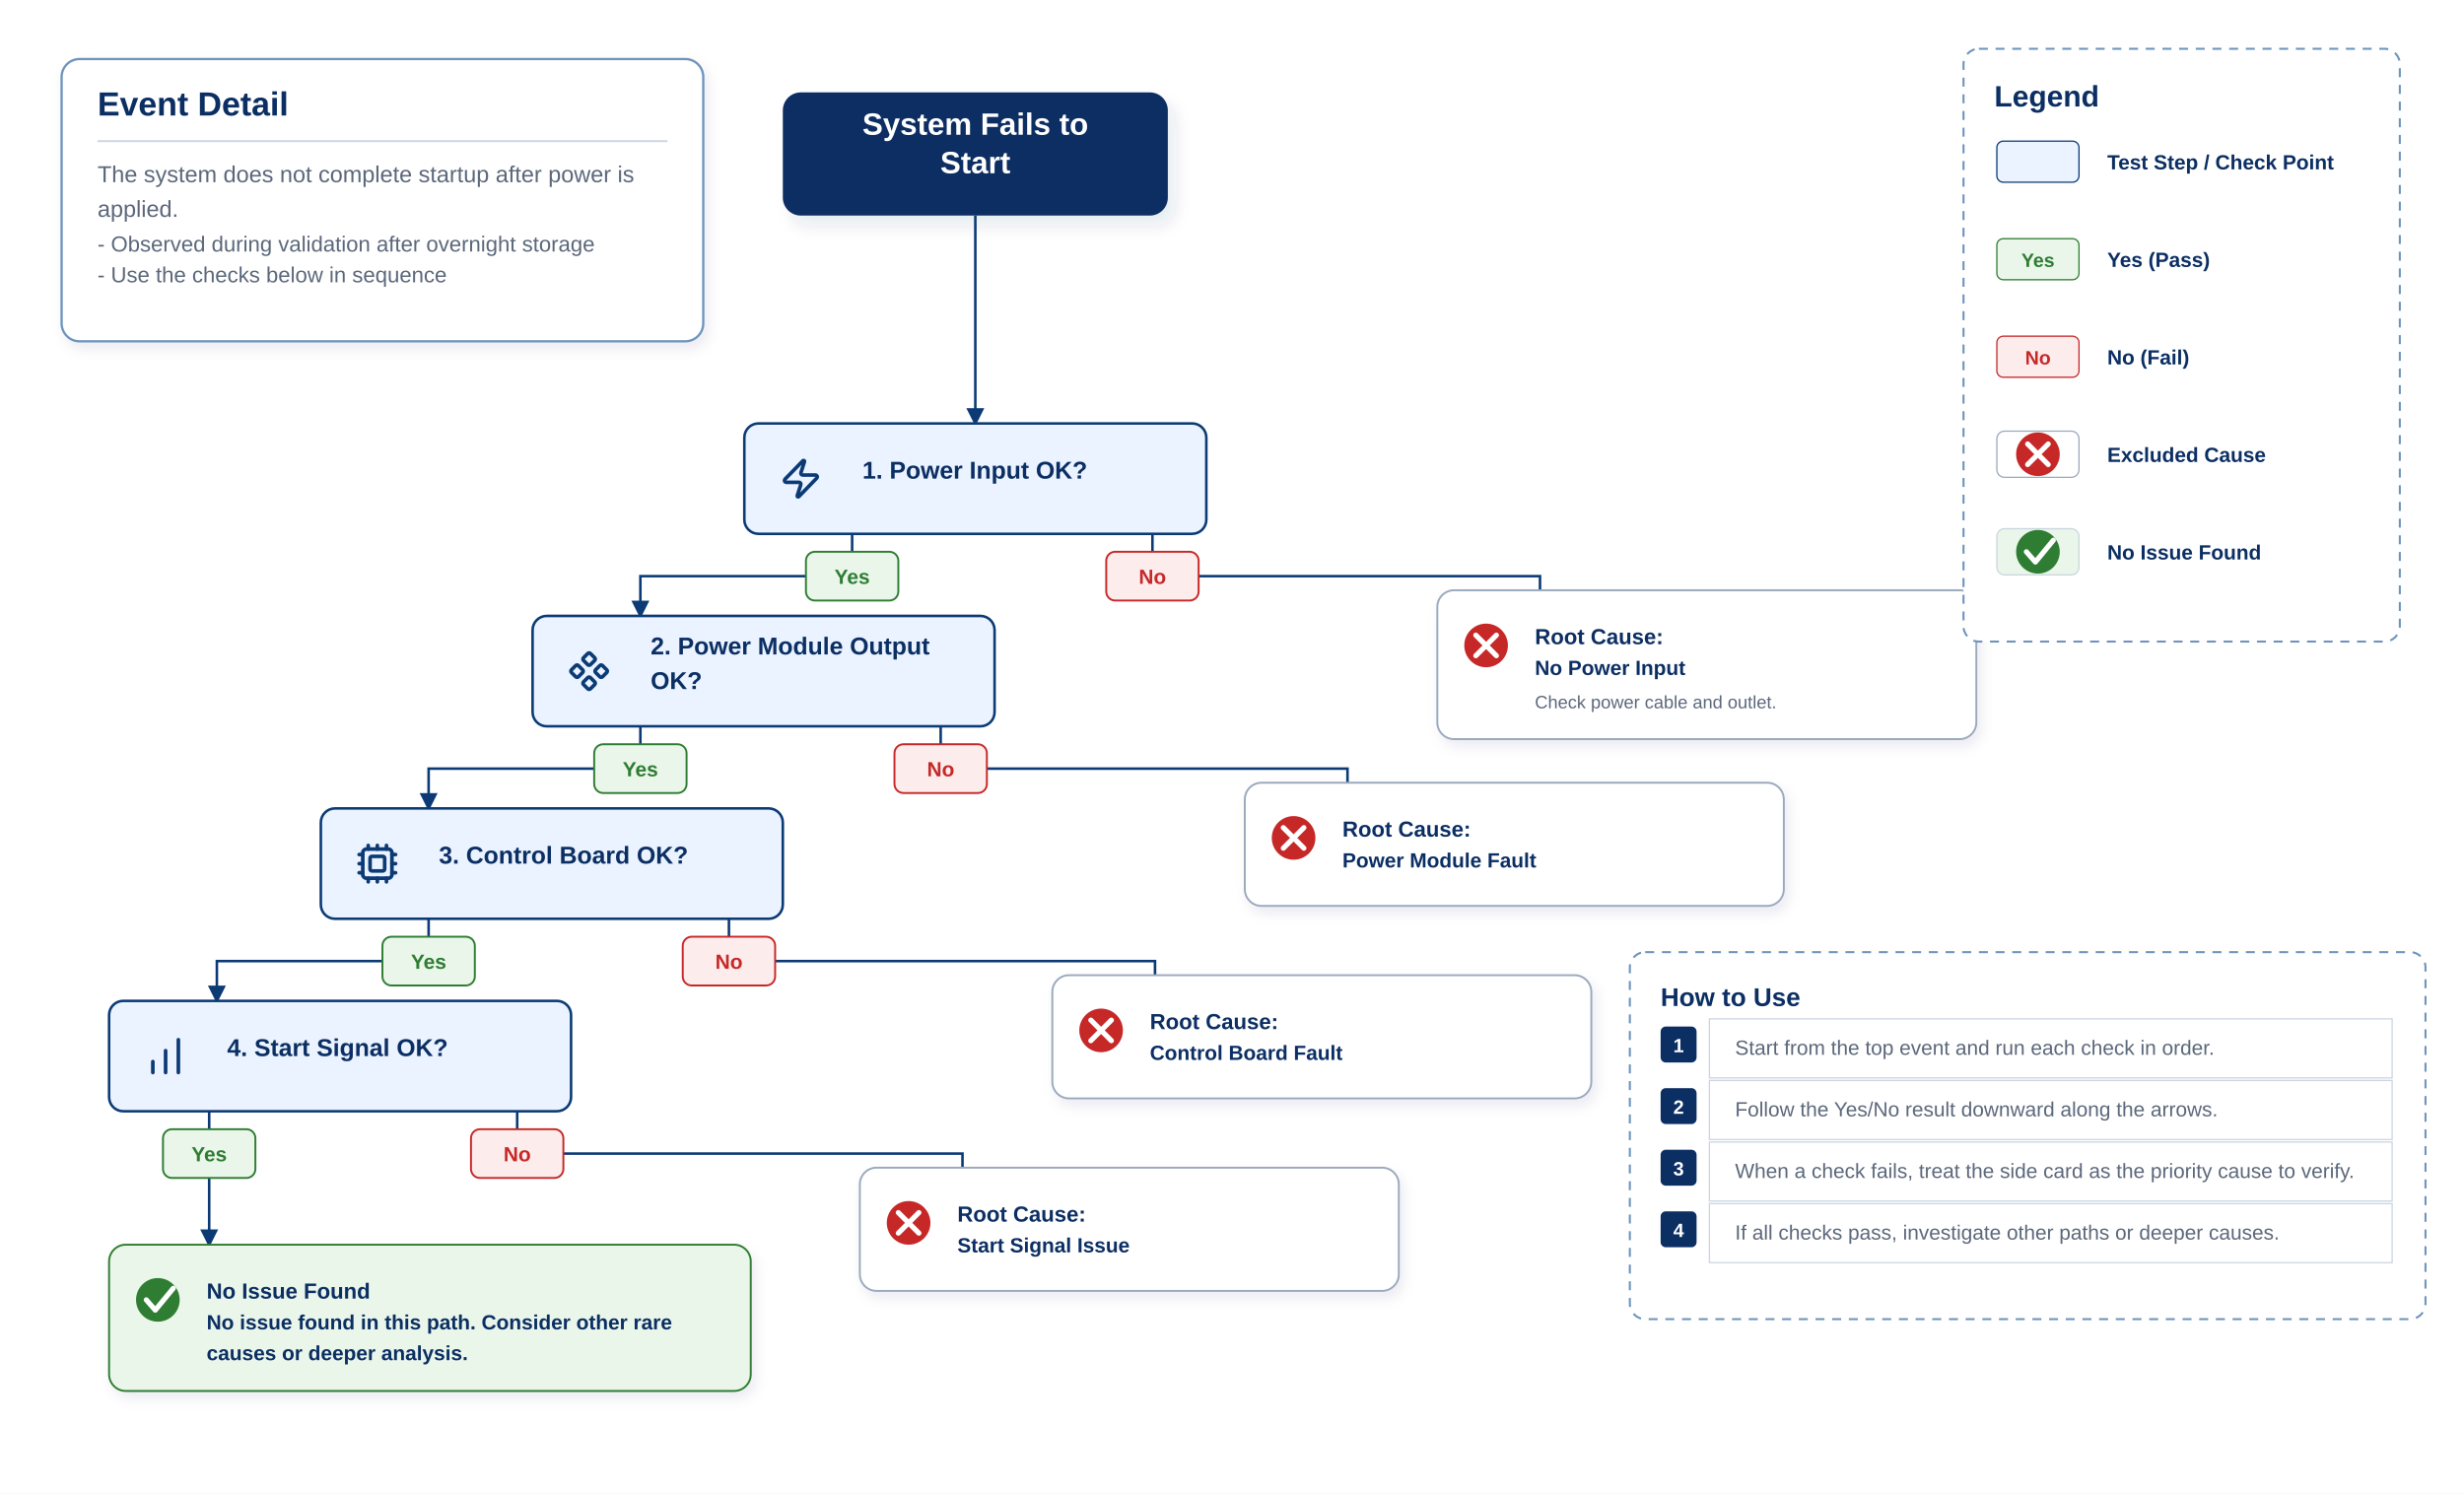
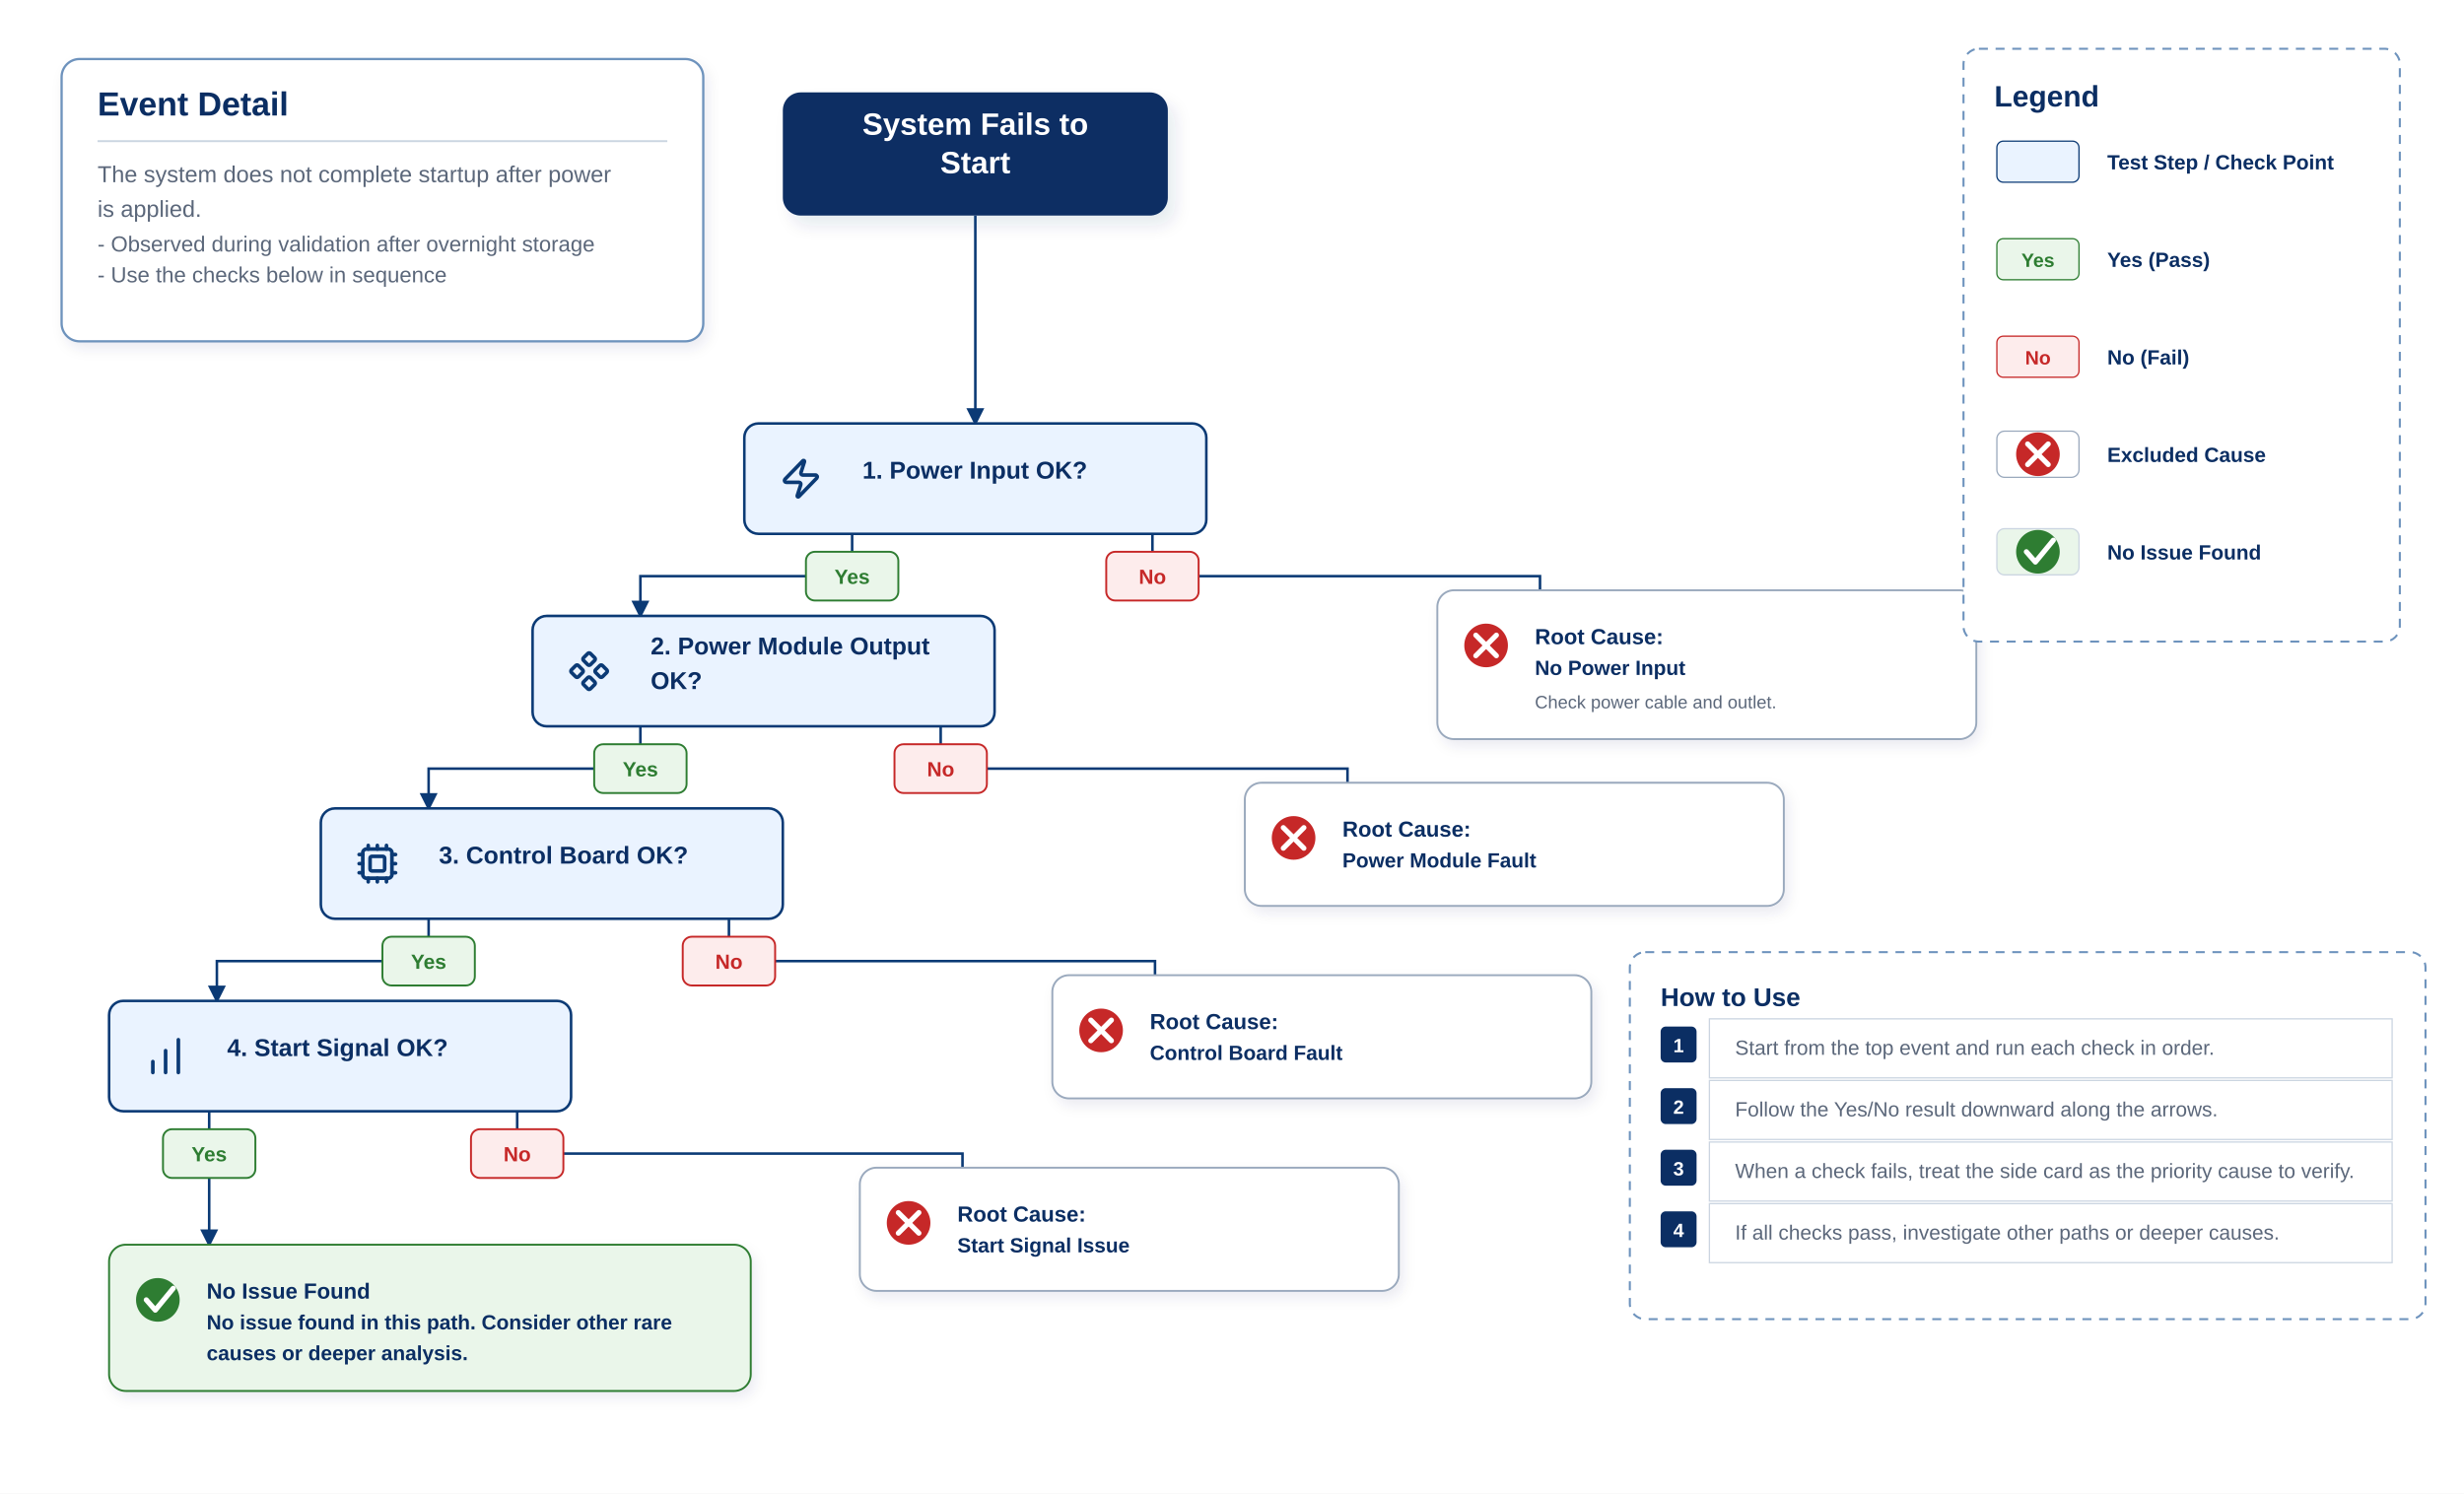
<svg xmlns="http://www.w3.org/2000/svg" width="1920" height="1164" viewBox="0 0 1920 1164" role="img" aria-label="Exclusion tree diagram">
  <defs>
    <filter id="softShadow" x="-20%" y="-20%" width="140%" height="160%">
      <feDropShadow dx="6" dy="8" stdDeviation="6" flood-color="#0B2E63" flood-opacity="0.10" />
    </filter>
    <filter id="subtleShadow" x="-20%" y="-20%" width="140%" height="160%">
      <feDropShadow dx="3" dy="5" stdDeviation="5" flood-color="#0B2E63" flood-opacity="0.08" />
    </filter>
    <marker id="arrowNavy" viewBox="0 0 10 10" refX="8.5" refY="5" markerWidth="7" markerHeight="7" orient="auto-start-reverse">
      <path d="M 0 0 L 10 5 L 0 10 z" fill="#0B3A75" />
    </marker>
  </defs>
  <rect width="1920" height="1164" fill="#FFFFFF" />
  <g id="exclusion-event-detail-panel">
    <rect x="48" y="46" width="500" height="220.0" rx="14" fill="#FFFFFF" stroke="#6E93BD" stroke-width="1.8" filter="url(#subtleShadow)" />
    <text x="76" y="90" font-family="Arial, Helvetica, Microsoft YaHei, Noto Sans CJK SC, sans-serif" font-size="26" font-weight="700" fill="#0B2E63">Event Detail</text>
    <line x1="76" y1="110" x2="520" y2="110" stroke="#CBD5E1" stroke-width="1.5" />
-     <text x="76" y="142" font-family="Arial, Helvetica, Microsoft YaHei, Noto Sans CJK SC, sans-serif" font-size="18" fill="#5B677A">The system does not complete startup after power is</text>
-     <text x="76" y="169" font-family="Arial, Helvetica, Microsoft YaHei, Noto Sans CJK SC, sans-serif" font-size="18" fill="#5B677A">applied.</text>
+     <text x="76" y="142" font-family="Arial, Helvetica, Microsoft YaHei, Noto Sans CJK SC, sans-serif" font-size="18" fill="#5B677A">The system does not complete startup after power</text>
+     <text x="76" y="169" font-family="Arial, Helvetica, Microsoft YaHei, Noto Sans CJK SC, sans-serif" font-size="18" fill="#5B677A">is applied.</text>
    <text x="76" y="196" font-family="Arial, Helvetica, Microsoft YaHei, Noto Sans CJK SC, sans-serif" font-size="17" fill="#5B677A">- Observed during validation after overnight storage</text>
    <text x="76" y="220" font-family="Arial, Helvetica, Microsoft YaHei, Noto Sans CJK SC, sans-serif" font-size="17" fill="#5B677A">- Use the checks below in sequence</text>
  </g>
  <g class="exclusion-top-event">
    <rect id="exclusion-top-event-block" x="610.0" y="72.0" width="300" height="96.0" rx="14" fill="#0B2E63" filter="url(#softShadow)" />
    <text x="760.0" y="105.0" text-anchor="middle" font-family="Arial, Helvetica, Microsoft YaHei, Noto Sans CJK SC, sans-serif" font-size="24" font-weight="700" fill="#FFFFFF">System Fails to</text>
    <text x="760.0" y="135.0" text-anchor="middle" font-family="Arial, Helvetica, Microsoft YaHei, Noto Sans CJK SC, sans-serif" font-size="24" font-weight="700" fill="#FFFFFF">Start</text>
  </g>
  <line x1="760.0" y1="168.0" x2="760.0" y2="330.0" stroke="#0B3A75" stroke-width="2" marker-end="url(#arrowNavy)" />
  <g class="exclusion-checkpoint" data-check-id="1">
    <rect x="580.0" y="330.0" width="360" height="86.0" rx="11" fill="#EAF3FF" stroke="#0B3A75" stroke-width="2" />
    <g class="lucide-icon" transform="translate(607.0 356.0) scale(1.42)" fill="none" stroke="#0B3A75" stroke-width="2" stroke-linecap="round" stroke-linejoin="round">
      <path d="M4 14a1 1 0 0 1-.78-1.63l9.9-10.2a.5.5 0 0 1 .86.46l-1.92 6.02A1 1 0 0 0 13 10h7a1 1 0 0 1 .78 1.63l-9.9 10.2a.5.5 0 0 1-.86-.46l1.92-6.02A1 1 0 0 0 11 14z" />
    </g>
    <text x="672.0" y="373.0" font-family="Arial, Helvetica, Microsoft YaHei, Noto Sans CJK SC, sans-serif" font-size="19" font-weight="700" fill="#0B2E63">1. Power Input OK?</text>
  </g>
  <line x1="898.0" y1="416.0" x2="898.0" y2="430.0" stroke="#0B3A75" stroke-width="2" />
  <path class="exclusion-fail-connector exclusion-fail-drop-connector" d="M 934.0 449.0 L 1200.0 449.0 L 1200.0 472.0" fill="none" stroke="#0B3A75" stroke-width="2" marker-end="url(#arrowNavy)" />
  <g class="exclusion-fail-chip">
    <rect x="862.0" y="430.0" width="72.0" height="38" rx="7" fill="#FDECEC" stroke="#C62828" stroke-width="1.5" />
    <text x="898.0" y="455.0" text-anchor="middle" font-family="Arial, Helvetica, Microsoft YaHei, Noto Sans CJK SC, sans-serif" font-size="16" font-weight="700" fill="#C62828">No</text>
  </g>
  <g class="exclusion-fail-conclusion">
    <rect x="1120.0" y="460.0" width="420" height="116.0" rx="13" fill="#FFFFFF" stroke="#9AA9BD" stroke-width="1.5" filter="url(#subtleShadow)" />
    <g>
      <circle cx="1158" cy="503" r="17" fill="#C62828" />
      <line x1="1150" y1="495" x2="1166" y2="511" stroke="#FFFFFF" stroke-width="4" stroke-linecap="round" />
      <line x1="1166" y1="495" x2="1150" y2="511" stroke="#FFFFFF" stroke-width="4" stroke-linecap="round" />
    </g>
    <text x="1196.0" y="502.0" font-family="Arial, Helvetica, Microsoft YaHei, Noto Sans CJK SC, sans-serif" font-size="17" font-weight="700" fill="#0B2E63">Root Cause:</text>
    <text x="1196.0" y="526.0" font-family="Arial, Helvetica, Microsoft YaHei, Noto Sans CJK SC, sans-serif" font-size="16" font-weight="700" fill="#0B2E63">No Power Input</text>
    <text x="1196.0" y="552.0" font-family="Arial, Helvetica, Microsoft YaHei, Noto Sans CJK SC, sans-serif" font-size="14" fill="#5B677A">Check power cable and outlet.</text>
  </g>
  <path class="exclusion-pass-connector" d="M 664.0 416.0 L 664.0 449.0 L 499.0 449.0 L 499.0 480.0" fill="none" stroke="#0B3A75" stroke-width="2" marker-end="url(#arrowNavy)" />
  <g class="exclusion-pass-chip">
    <rect x="628.0" y="430.0" width="72.0" height="38" rx="7" fill="#EAF6EA" stroke="#2E7D32" stroke-width="1.5" />
    <text x="664.0" y="455.0" text-anchor="middle" font-family="Arial, Helvetica, Microsoft YaHei, Noto Sans CJK SC, sans-serif" font-size="16" font-weight="700" fill="#2E7D32">Yes</text>
  </g>
  <g class="exclusion-checkpoint" data-check-id="2">
    <rect x="415.0" y="480.0" width="360" height="86.0" rx="11" fill="#EAF3FF" stroke="#0B3A75" stroke-width="2" />
    <g class="lucide-icon" transform="translate(442.0 506.0) scale(1.42)" fill="none" stroke="#0B3A75" stroke-width="2" stroke-linecap="round" stroke-linejoin="round">
      <path d="M15.536 11.293a1 1 0 0 0 0 1.414l2.376 2.377a1 1 0 0 0 1.414 0l2.377-2.377a1 1 0 0 0 0-1.414l-2.377-2.377a1 1 0 0 0-1.414 0z" />
      <path d="M2.297 11.293a1 1 0 0 0 0 1.414l2.377 2.377a1 1 0 0 0 1.414 0l2.377-2.377a1 1 0 0 0 0-1.414L6.088 8.916a1 1 0 0 0-1.414 0z" />
      <path d="M8.916 17.912a1 1 0 0 0 0 1.415l2.377 2.376a1 1 0 0 0 1.414 0l2.377-2.376a1 1 0 0 0 0-1.415l-2.377-2.376a1 1 0 0 0-1.414 0z" />
      <path d="M8.916 4.674a1 1 0 0 0 0 1.414l2.377 2.376a1 1 0 0 0 1.414 0l2.377-2.376a1 1 0 0 0 0-1.414l-2.377-2.377a1 1 0 0 0-1.414 0z" />
    </g>
    <text x="507.0" y="510.0" font-family="Arial, Helvetica, Microsoft YaHei, Noto Sans CJK SC, sans-serif" font-size="19" font-weight="700" fill="#0B2E63">2. Power Module Output</text>
    <text x="507.0" y="537.0" font-family="Arial, Helvetica, Microsoft YaHei, Noto Sans CJK SC, sans-serif" font-size="19" font-weight="700" fill="#0B2E63">OK?</text>
  </g>
  <line x1="733.0" y1="566.0" x2="733.0" y2="580.0" stroke="#0B3A75" stroke-width="2" />
  <path class="exclusion-fail-connector exclusion-fail-drop-connector" d="M 769.0 599.0 L 1050.0 599.0 L 1050.0 622.0" fill="none" stroke="#0B3A75" stroke-width="2" marker-end="url(#arrowNavy)" />
  <g class="exclusion-fail-chip">
    <rect x="697.0" y="580.0" width="72.0" height="38" rx="7" fill="#FDECEC" stroke="#C62828" stroke-width="1.5" />
    <text x="733.0" y="605.0" text-anchor="middle" font-family="Arial, Helvetica, Microsoft YaHei, Noto Sans CJK SC, sans-serif" font-size="16" font-weight="700" fill="#C62828">No</text>
  </g>
  <g class="exclusion-fail-conclusion">
    <rect x="970.0" y="610.0" width="420" height="96.0" rx="13" fill="#FFFFFF" stroke="#9AA9BD" stroke-width="1.5" filter="url(#subtleShadow)" />
    <g>
      <circle cx="1008" cy="653" r="17" fill="#C62828" />
      <line x1="1000" y1="645" x2="1016" y2="661" stroke="#FFFFFF" stroke-width="4" stroke-linecap="round" />
      <line x1="1016" y1="645" x2="1000" y2="661" stroke="#FFFFFF" stroke-width="4" stroke-linecap="round" />
    </g>
    <text x="1046.0" y="652.0" font-family="Arial, Helvetica, Microsoft YaHei, Noto Sans CJK SC, sans-serif" font-size="17" font-weight="700" fill="#0B2E63">Root Cause:</text>
    <text x="1046.0" y="676.0" font-family="Arial, Helvetica, Microsoft YaHei, Noto Sans CJK SC, sans-serif" font-size="16" font-weight="700" fill="#0B2E63">Power Module Fault</text>
  </g>
  <path class="exclusion-pass-connector" d="M 499.0 566.0 L 499.0 599.0 L 334.0 599.0 L 334.0 630.0" fill="none" stroke="#0B3A75" stroke-width="2" marker-end="url(#arrowNavy)" />
  <g class="exclusion-pass-chip">
    <rect x="463.0" y="580.0" width="72.0" height="38" rx="7" fill="#EAF6EA" stroke="#2E7D32" stroke-width="1.5" />
    <text x="499.0" y="605.0" text-anchor="middle" font-family="Arial, Helvetica, Microsoft YaHei, Noto Sans CJK SC, sans-serif" font-size="16" font-weight="700" fill="#2E7D32">Yes</text>
  </g>
  <g class="exclusion-checkpoint" data-check-id="3">
    <rect x="250.0" y="630.0" width="360" height="86.0" rx="11" fill="#EAF3FF" stroke="#0B3A75" stroke-width="2" />
    <g class="lucide-icon" transform="translate(277.0 656.0) scale(1.42)" fill="none" stroke="#0B3A75" stroke-width="2" stroke-linecap="round" stroke-linejoin="round">
      <path d="M12 20v2" />
      <path d="M12 2v2" />
      <path d="M17 20v2" />
      <path d="M17 2v2" />
      <path d="M2 12h2" />
      <path d="M2 17h2" />
      <path d="M2 7h2" />
      <path d="M20 12h2" />
      <path d="M20 17h2" />
      <path d="M20 7h2" />
      <path d="M7 20v2" />
      <path d="M7 2v2" />
      <rect x="4" y="4" width="16" height="16" rx="2" />
      <rect x="8" y="8" width="8" height="8" rx="1" />
    </g>
    <text x="342.0" y="673.0" font-family="Arial, Helvetica, Microsoft YaHei, Noto Sans CJK SC, sans-serif" font-size="19" font-weight="700" fill="#0B2E63">3. Control Board OK?</text>
  </g>
  <line x1="568.0" y1="716.0" x2="568.0" y2="730.0" stroke="#0B3A75" stroke-width="2" />
  <path class="exclusion-fail-connector exclusion-fail-drop-connector" d="M 604.0 749.0 L 900.0 749.0 L 900.0 772.0" fill="none" stroke="#0B3A75" stroke-width="2" marker-end="url(#arrowNavy)" />
  <g class="exclusion-fail-chip">
    <rect x="532.0" y="730.0" width="72.0" height="38" rx="7" fill="#FDECEC" stroke="#C62828" stroke-width="1.5" />
    <text x="568.0" y="755.0" text-anchor="middle" font-family="Arial, Helvetica, Microsoft YaHei, Noto Sans CJK SC, sans-serif" font-size="16" font-weight="700" fill="#C62828">No</text>
  </g>
  <g class="exclusion-fail-conclusion">
    <rect x="820.0" y="760.0" width="420" height="96.0" rx="13" fill="#FFFFFF" stroke="#9AA9BD" stroke-width="1.5" filter="url(#subtleShadow)" />
    <g>
      <circle cx="858" cy="803" r="17" fill="#C62828" />
      <line x1="850" y1="795" x2="866" y2="811" stroke="#FFFFFF" stroke-width="4" stroke-linecap="round" />
      <line x1="866" y1="795" x2="850" y2="811" stroke="#FFFFFF" stroke-width="4" stroke-linecap="round" />
    </g>
    <text x="896.0" y="802.0" font-family="Arial, Helvetica, Microsoft YaHei, Noto Sans CJK SC, sans-serif" font-size="17" font-weight="700" fill="#0B2E63">Root Cause:</text>
    <text x="896.0" y="826.0" font-family="Arial, Helvetica, Microsoft YaHei, Noto Sans CJK SC, sans-serif" font-size="16" font-weight="700" fill="#0B2E63">Control Board Fault</text>
  </g>
  <path class="exclusion-pass-connector" d="M 334.0 716.0 L 334.0 749.0 L 169.0 749.0 L 169.0 780.0" fill="none" stroke="#0B3A75" stroke-width="2" marker-end="url(#arrowNavy)" />
  <g class="exclusion-pass-chip">
    <rect x="298.0" y="730.0" width="72.0" height="38" rx="7" fill="#EAF6EA" stroke="#2E7D32" stroke-width="1.5" />
    <text x="334.0" y="755.0" text-anchor="middle" font-family="Arial, Helvetica, Microsoft YaHei, Noto Sans CJK SC, sans-serif" font-size="16" font-weight="700" fill="#2E7D32">Yes</text>
  </g>
  <g class="exclusion-checkpoint" data-check-id="4">
    <rect x="85.0" y="780.0" width="360" height="86.0" rx="11" fill="#EAF3FF" stroke="#0B3A75" stroke-width="2" />
    <g class="lucide-icon" transform="translate(112.0 806.0) scale(1.42)" fill="none" stroke="#0B3A75" stroke-width="2" stroke-linecap="round" stroke-linejoin="round">
      <path d="M5 21v-6" />
      <path d="M12 21V9" />
      <path d="M19 21V3" />
    </g>
    <text x="177.0" y="823.0" font-family="Arial, Helvetica, Microsoft YaHei, Noto Sans CJK SC, sans-serif" font-size="19" font-weight="700" fill="#0B2E63">4. Start Signal OK?</text>
  </g>
  <line x1="403.0" y1="866.0" x2="403.0" y2="880.0" stroke="#0B3A75" stroke-width="2" />
  <path class="exclusion-fail-connector exclusion-fail-drop-connector" d="M 439.0 899.0 L 750.0 899.0 L 750.0 922.0" fill="none" stroke="#0B3A75" stroke-width="2" marker-end="url(#arrowNavy)" />
  <g class="exclusion-fail-chip">
    <rect x="367.0" y="880.0" width="72.0" height="38" rx="7" fill="#FDECEC" stroke="#C62828" stroke-width="1.5" />
    <text x="403.0" y="905.0" text-anchor="middle" font-family="Arial, Helvetica, Microsoft YaHei, Noto Sans CJK SC, sans-serif" font-size="16" font-weight="700" fill="#C62828">No</text>
  </g>
  <g class="exclusion-fail-conclusion">
    <rect x="670.0" y="910.0" width="420" height="96.0" rx="13" fill="#FFFFFF" stroke="#9AA9BD" stroke-width="1.5" filter="url(#subtleShadow)" />
    <g>
      <circle cx="708" cy="953" r="17" fill="#C62828" />
      <line x1="700" y1="945" x2="716" y2="961" stroke="#FFFFFF" stroke-width="4" stroke-linecap="round" />
      <line x1="716" y1="945" x2="700" y2="961" stroke="#FFFFFF" stroke-width="4" stroke-linecap="round" />
    </g>
    <text x="746.0" y="952.0" font-family="Arial, Helvetica, Microsoft YaHei, Noto Sans CJK SC, sans-serif" font-size="17" font-weight="700" fill="#0B2E63">Root Cause:</text>
    <text x="746.0" y="976.0" font-family="Arial, Helvetica, Microsoft YaHei, Noto Sans CJK SC, sans-serif" font-size="16" font-weight="700" fill="#0B2E63">Start Signal Issue</text>
  </g>
  <path class="exclusion-final-pass-connector" d="M 163.0 866.0 L 163.0 899.0 L 163.0 970.0" fill="none" stroke="#0B3A75" stroke-width="2" marker-end="url(#arrowNavy)" />
  <g class="exclusion-pass-chip">
    <rect x="127.0" y="880.0" width="72.0" height="38" rx="7" fill="#EAF6EA" stroke="#2E7D32" stroke-width="1.5" />
    <text x="163.0" y="905.0" text-anchor="middle" font-family="Arial, Helvetica, Microsoft YaHei, Noto Sans CJK SC, sans-serif" font-size="16" font-weight="700" fill="#2E7D32">Yes</text>
  </g>
  <g class="exclusion-final-pass">
    <rect x="85.0" y="970.0" width="500" height="114.0" rx="13" fill="#EAF6EA" stroke="#2E7D32" stroke-width="1.5" filter="url(#subtleShadow)" />
    <g>
      <circle cx="123.0" cy="1013" r="17" fill="#2E7D32" />
      <path d="M 114.0 1013 L 121.0 1021 L 135.0 1004" fill="none" stroke="#FFFFFF" stroke-width="4" stroke-linecap="round" stroke-linejoin="round" />
    </g>
    <text x="161.0" y="1012.0" font-family="Arial, Helvetica, Microsoft YaHei, Noto Sans CJK SC, sans-serif" font-size="17" font-weight="700" fill="#0B2E63">No Issue Found</text>
    <text x="161.0" y="1036.0" font-family="Arial, Helvetica, Microsoft YaHei, Noto Sans CJK SC, sans-serif" font-size="16" font-weight="700" fill="#0B2E63">No issue found in this path. Consider other rare</text>
    <text x="161.0" y="1060.0" font-family="Arial, Helvetica, Microsoft YaHei, Noto Sans CJK SC, sans-serif" font-size="16" font-weight="700" fill="#0B2E63">causes or deeper analysis.</text>
  </g>
  <g id="exclusion-tree-legend">
    <rect x="1530" y="38" width="340" height="462" rx="12" fill="#FFFFFF" stroke="#6E93BD" stroke-width="1.6" stroke-dasharray="7 6" />
    <text x="1554" y="83" font-family="Arial, Helvetica, Microsoft YaHei, Noto Sans CJK SC, sans-serif" font-size="23" font-weight="700" fill="#0B2E63">Legend</text>
    <rect x="1556" y="110" width="64" height="32" rx="5" fill="#EAF3FF" stroke="#0B3A75" />
    <text x="1642" y="132" font-family="Arial, Helvetica, Microsoft YaHei, Noto Sans CJK SC, sans-serif" font-size="16" font-weight="700" fill="#0B2E63">Test Step / Check Point</text>
    <rect x="1556" y="186" width="64" height="32" rx="5" fill="#EAF6EA" stroke="#2E7D32" />
    <text x="1588" y="208" text-anchor="middle" font-family="Arial, Helvetica, Microsoft YaHei, Noto Sans CJK SC, sans-serif" font-size="15" font-weight="700" fill="#2E7D32">Yes</text>
    <text x="1642" y="208" font-family="Arial, Helvetica, Microsoft YaHei, Noto Sans CJK SC, sans-serif" font-size="16" font-weight="700" fill="#0B2E63">Yes (Pass)</text>
    <rect x="1556" y="262" width="64" height="32" rx="5" fill="#FDECEC" stroke="#C62828" />
    <text x="1588" y="284" text-anchor="middle" font-family="Arial, Helvetica, Microsoft YaHei, Noto Sans CJK SC, sans-serif" font-size="15" font-weight="700" fill="#C62828">No</text>
    <text x="1642" y="284" font-family="Arial, Helvetica, Microsoft YaHei, Noto Sans CJK SC, sans-serif" font-size="16" font-weight="700" fill="#0B2E63">No (Fail)</text>
    <rect x="1556" y="336" width="64" height="36" rx="6" fill="#FFFFFF" stroke="#9AA9BD" />
    <g>
      <circle cx="1588" cy="354" r="17" fill="#C62828" />
      <line x1="1580" y1="346" x2="1596" y2="362" stroke="#FFFFFF" stroke-width="4" stroke-linecap="round" />
      <line x1="1596" y1="346" x2="1580" y2="362" stroke="#FFFFFF" stroke-width="4" stroke-linecap="round" />
    </g>
    <text x="1642" y="360" font-family="Arial, Helvetica, Microsoft YaHei, Noto Sans CJK SC, sans-serif" font-size="16" font-weight="700" fill="#0B2E63">Excluded Cause</text>
    <rect x="1556" y="412" width="64" height="36" rx="6" fill="#EAF6EA" stroke="#CBD5E1" />
    <g>
      <circle cx="1588" cy="430" r="17" fill="#2E7D32" />
      <path d="M 1579 430 L 1586 438 L 1600 421" fill="none" stroke="#FFFFFF" stroke-width="4" stroke-linecap="round" stroke-linejoin="round" />
    </g>
    <text x="1642" y="436" font-family="Arial, Helvetica, Microsoft YaHei, Noto Sans CJK SC, sans-serif" font-size="16" font-weight="700" fill="#0B2E63">No Issue Found</text>
  </g>
  <g id="exclusion-how-to-use">
    <rect x="1270" y="742" width="620" height="286" rx="12" fill="#FFFFFF" stroke="#6E93BD" stroke-width="1.6" stroke-dasharray="7 6" />
    <text x="1294" y="784" font-family="Arial, Helvetica, Microsoft YaHei, Noto Sans CJK SC, sans-serif" font-size="20" font-weight="700" fill="#0B2E63">How to Use</text>
    <rect x="1294" y="800" width="28" height="28" rx="4" fill="#0B2E63" />
    <text x="1308" y="820" text-anchor="middle" font-family="Arial, Helvetica, Microsoft YaHei, Noto Sans CJK SC, sans-serif" font-size="15" font-weight="700" fill="#FFFFFF">1</text>
    <rect x="1332" y="794" width="532" height="46" fill="#FFFFFF" stroke="#CBD5E1" stroke-width="1" />
    <text x="1352" y="822" font-family="Arial, Helvetica, Microsoft YaHei, Noto Sans CJK SC, sans-serif" font-size="16" fill="#5B677A">Start from the top event and run each check in order.</text>
    <rect x="1294" y="848" width="28" height="28" rx="4" fill="#0B2E63" />
    <text x="1308" y="868" text-anchor="middle" font-family="Arial, Helvetica, Microsoft YaHei, Noto Sans CJK SC, sans-serif" font-size="15" font-weight="700" fill="#FFFFFF">2</text>
    <rect x="1332" y="842" width="532" height="46" fill="#FFFFFF" stroke="#CBD5E1" stroke-width="1" />
    <text x="1352" y="870" font-family="Arial, Helvetica, Microsoft YaHei, Noto Sans CJK SC, sans-serif" font-size="16" fill="#5B677A">Follow the Yes/No result downward along the arrows.</text>
    <rect x="1294" y="896" width="28" height="28" rx="4" fill="#0B2E63" />
    <text x="1308" y="916" text-anchor="middle" font-family="Arial, Helvetica, Microsoft YaHei, Noto Sans CJK SC, sans-serif" font-size="15" font-weight="700" fill="#FFFFFF">3</text>
    <rect x="1332" y="890" width="532" height="46" fill="#FFFFFF" stroke="#CBD5E1" stroke-width="1" />
    <text x="1352" y="918" font-family="Arial, Helvetica, Microsoft YaHei, Noto Sans CJK SC, sans-serif" font-size="16" fill="#5B677A">When a check fails, treat the side card as the priority cause to verify.</text>
    <rect x="1294" y="944" width="28" height="28" rx="4" fill="#0B2E63" />
    <text x="1308" y="964" text-anchor="middle" font-family="Arial, Helvetica, Microsoft YaHei, Noto Sans CJK SC, sans-serif" font-size="15" font-weight="700" fill="#FFFFFF">4</text>
    <rect x="1332" y="938" width="532" height="46" fill="#FFFFFF" stroke="#CBD5E1" stroke-width="1" />
    <text x="1352" y="966" font-family="Arial, Helvetica, Microsoft YaHei, Noto Sans CJK SC, sans-serif" font-size="16" fill="#5B677A">If all checks pass, investigate other paths or deeper causes.</text>
  </g>
</svg>
